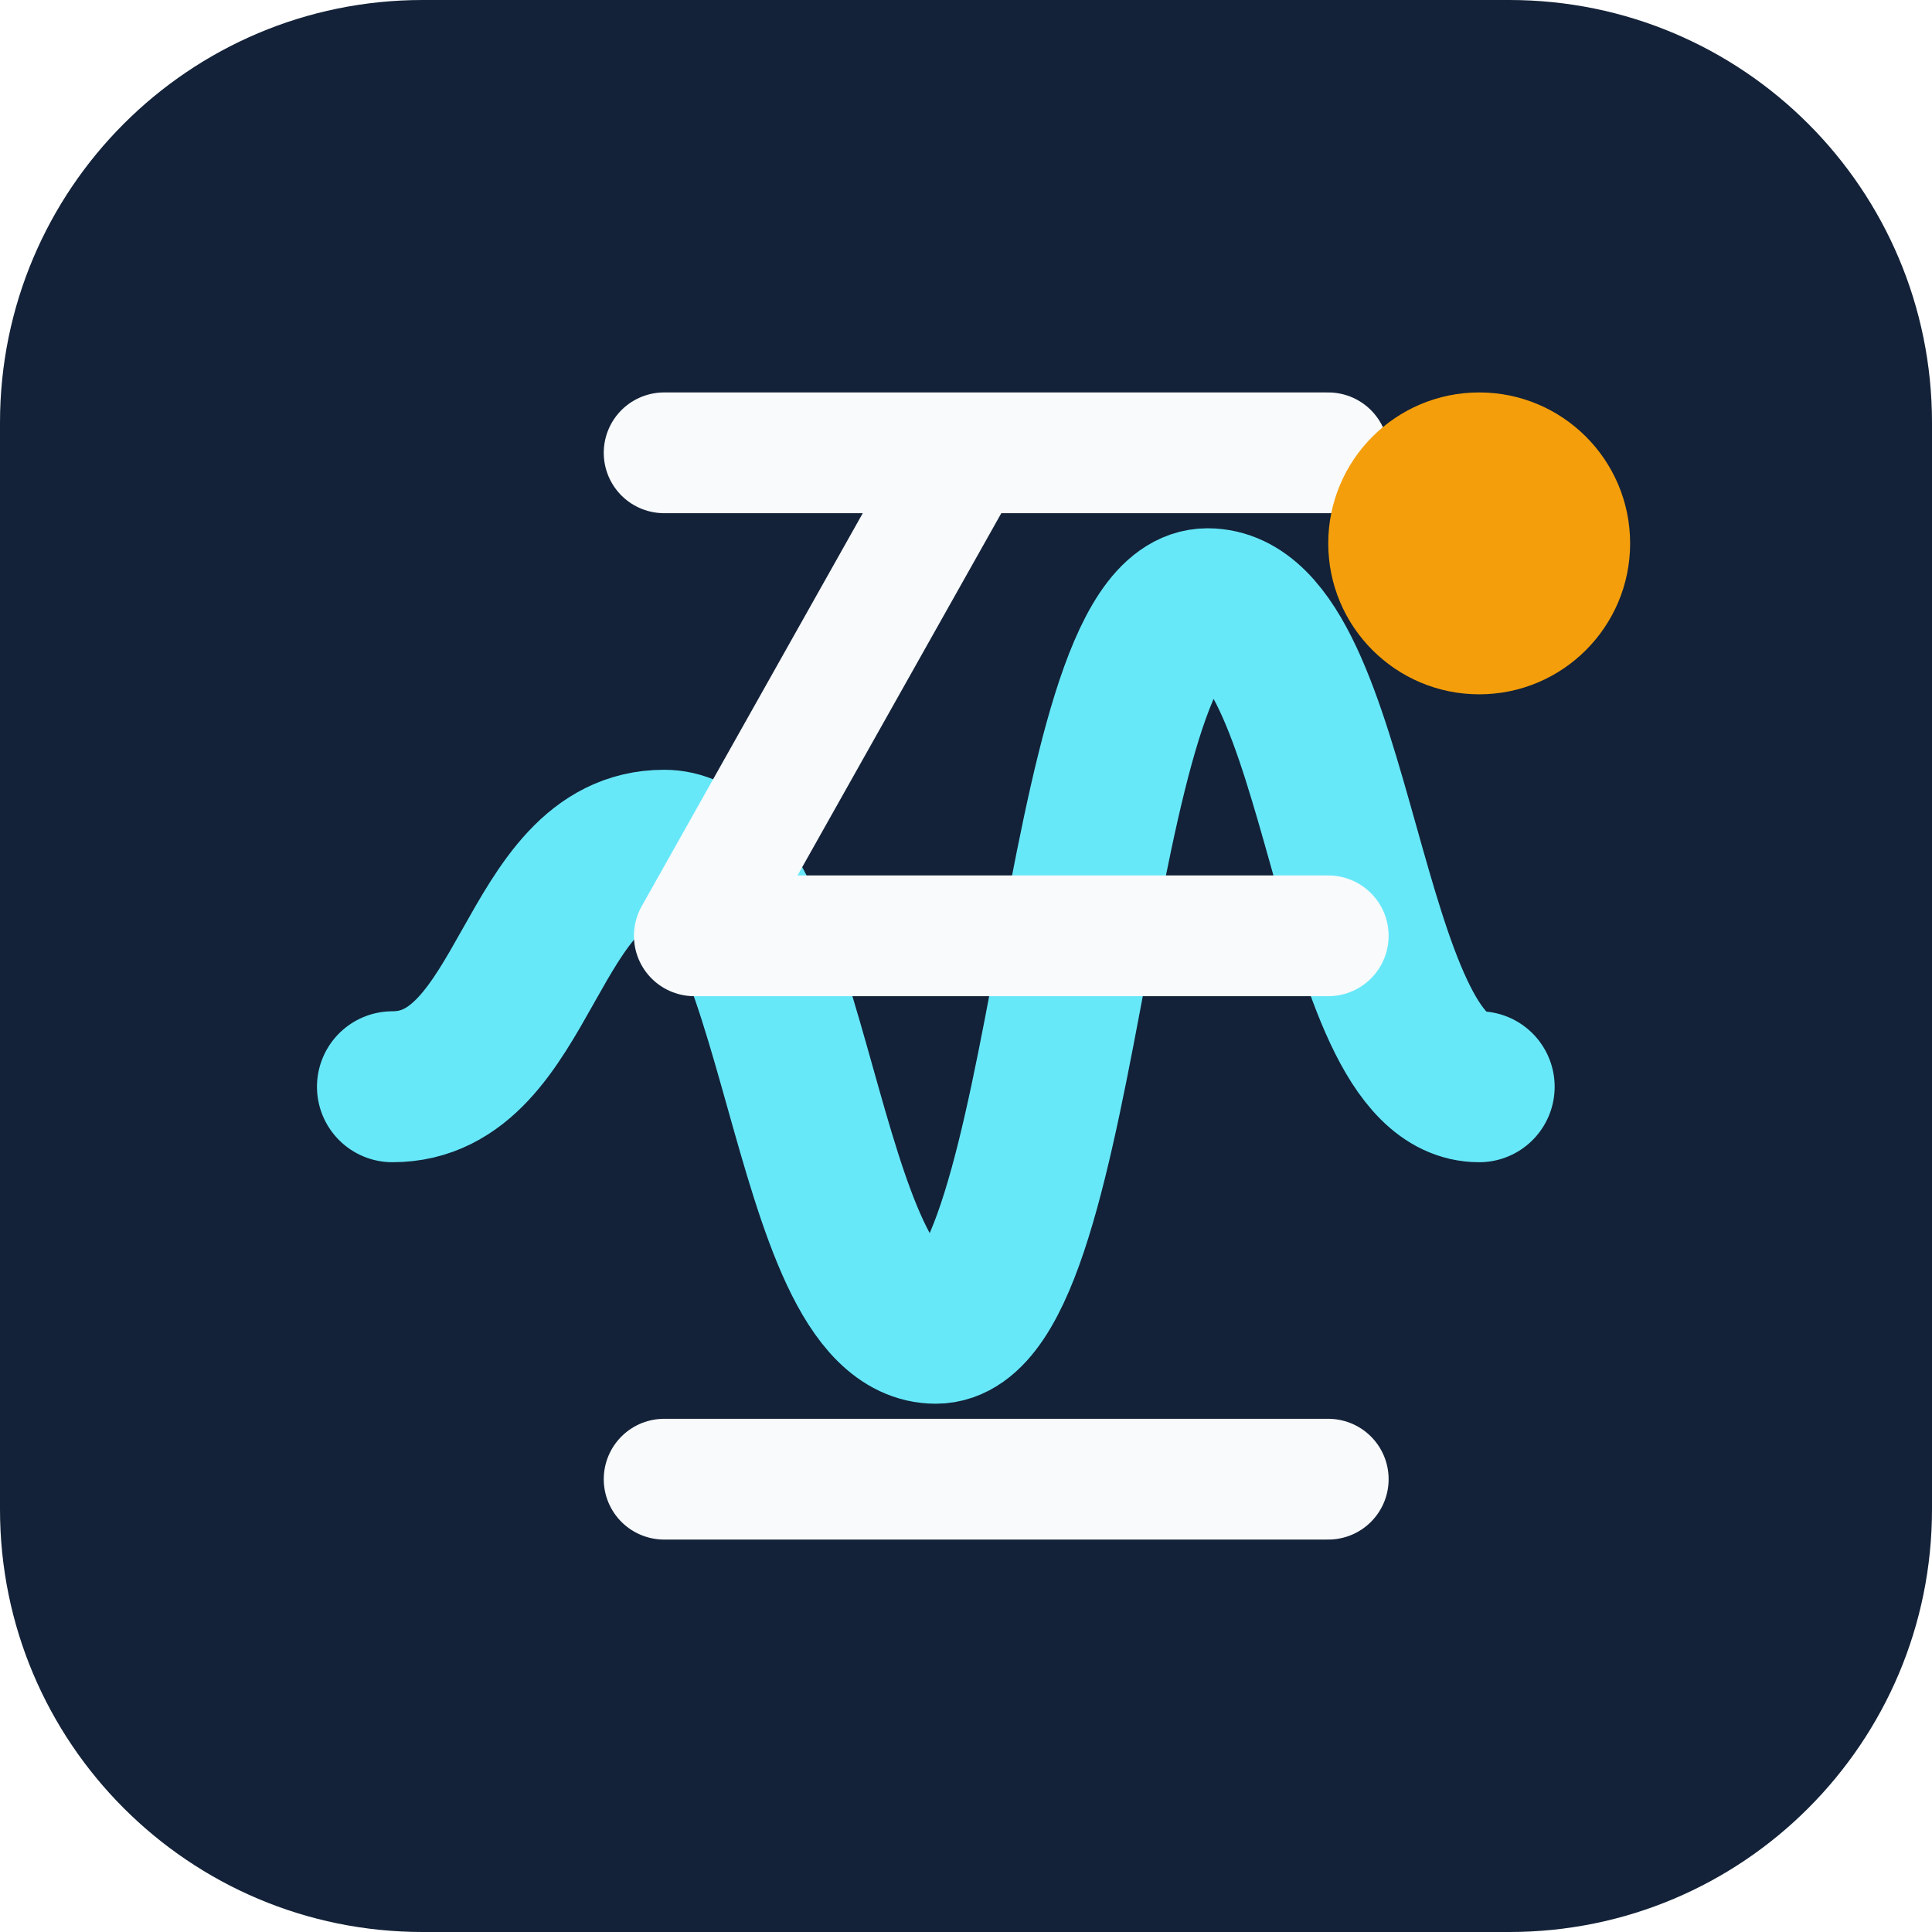
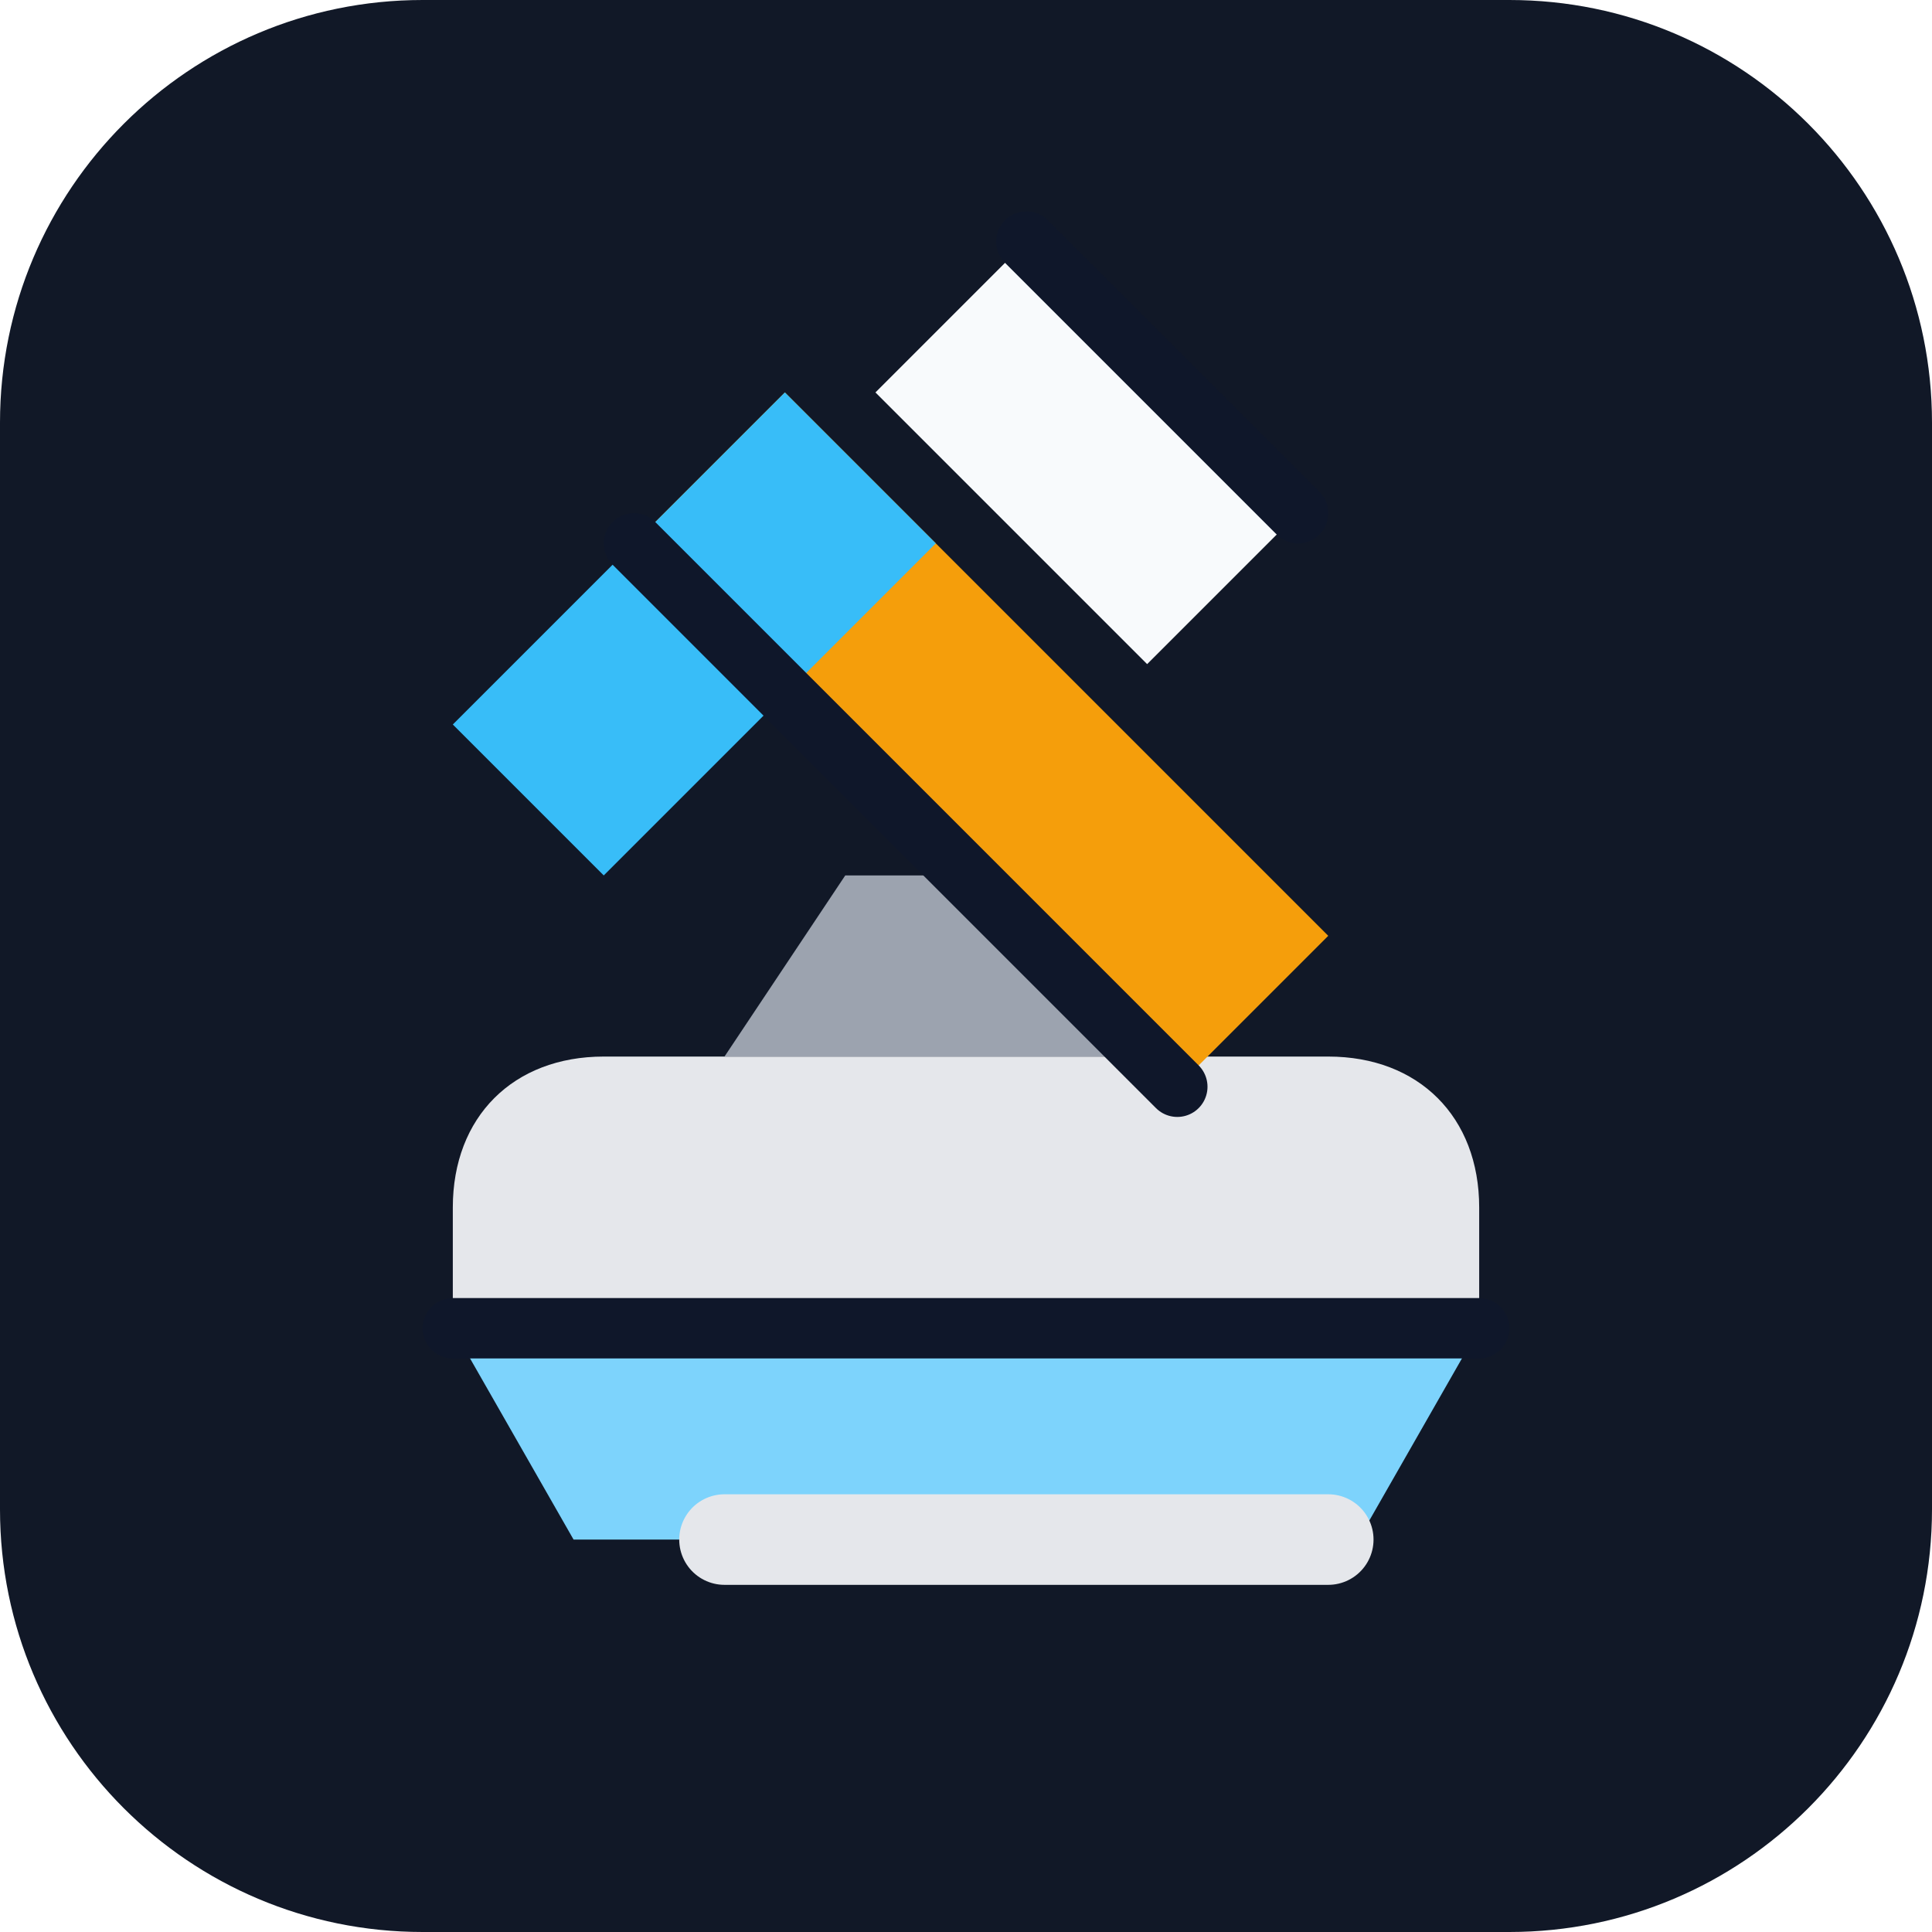
- <svg xmlns="http://www.w3.org/2000/svg" viewBox="0 0 64 64">
-   <rect width="64" height="64" rx="14" fill="#132238" />
-   <path d="M13 36c4.5 0 4.5-8 9-8s4.5 16 9 16 4.5-24 9-24 4.5 16 9 16" fill="none" stroke="#67e8f9" stroke-width="5" stroke-linecap="round" />
-   <path d="M22 15h22M32 15l-9 16h21M22 49h22" fill="none" stroke="#f8fafc" stroke-width="4" stroke-linecap="round" stroke-linejoin="round" />
-   <circle cx="49" cy="18" r="5" fill="#f59e0b" />
+ <svg xmlns="http://www.w3.org/2000/svg" viewBox="0 0 64 64" role="img" aria-label="LectureForge hammer and anvil icon">
+   <rect width="64" height="64" rx="14" fill="#111827" />
+   <path d="M15 44h34l-4 7H19z" fill="#7dd3fc" />
+   <path d="M20 35h24c3 0 5 2 5 5v4H15v-4c0-3 2-5 5-5z" fill="#e5e7eb" />
+   <path d="M24 35h16l-4-6h-8z" fill="#9ca3af" />
+   <path d="M21 18l5-5 18 18-5 5z" fill="#f59e0b" />
+   <path d="M34 8l9 9-5 5-9-9z" fill="#f8fafc" />
+   <path d="M15 24l11-11 5 5-11 11z" fill="#38bdf8" />
+   <path d="M34 8l9 9M21 18l18 18M15 44h34" fill="none" stroke="#0f172a" stroke-width="2" stroke-linecap="round" stroke-linejoin="round" />
+   <path d="M24 51h20" fill="none" stroke="#e5e7eb" stroke-width="3" stroke-linecap="round" />
</svg>
